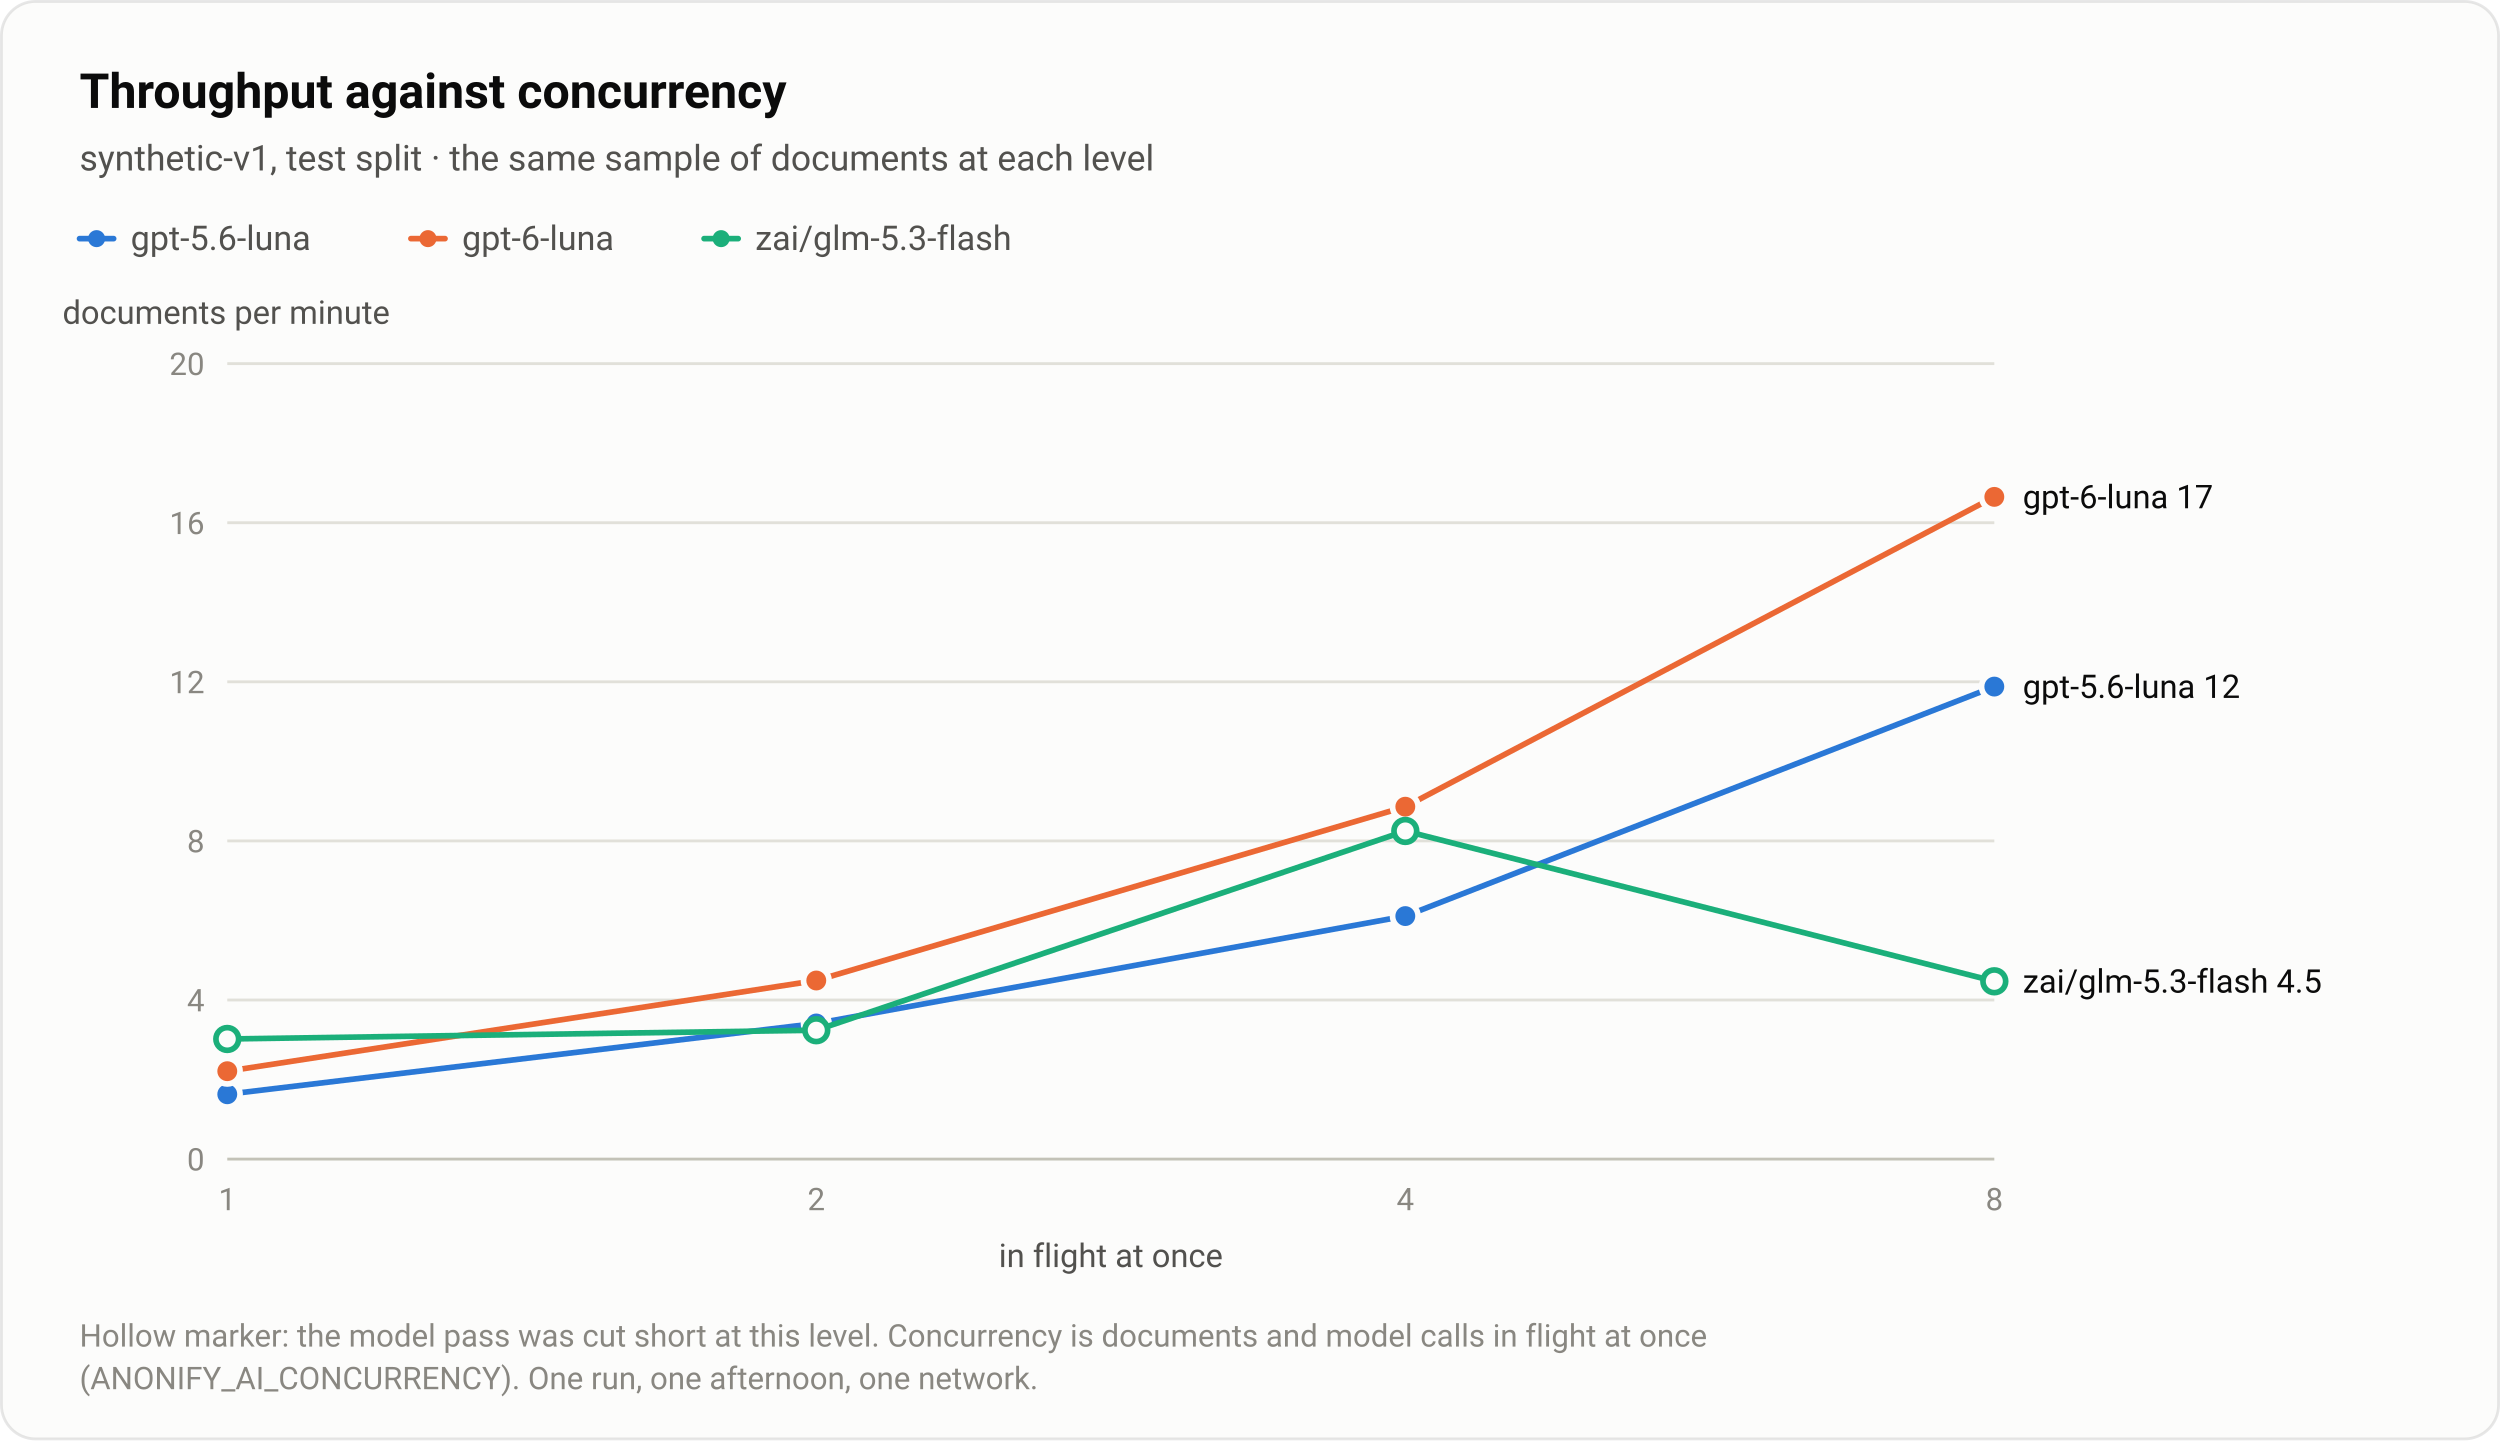
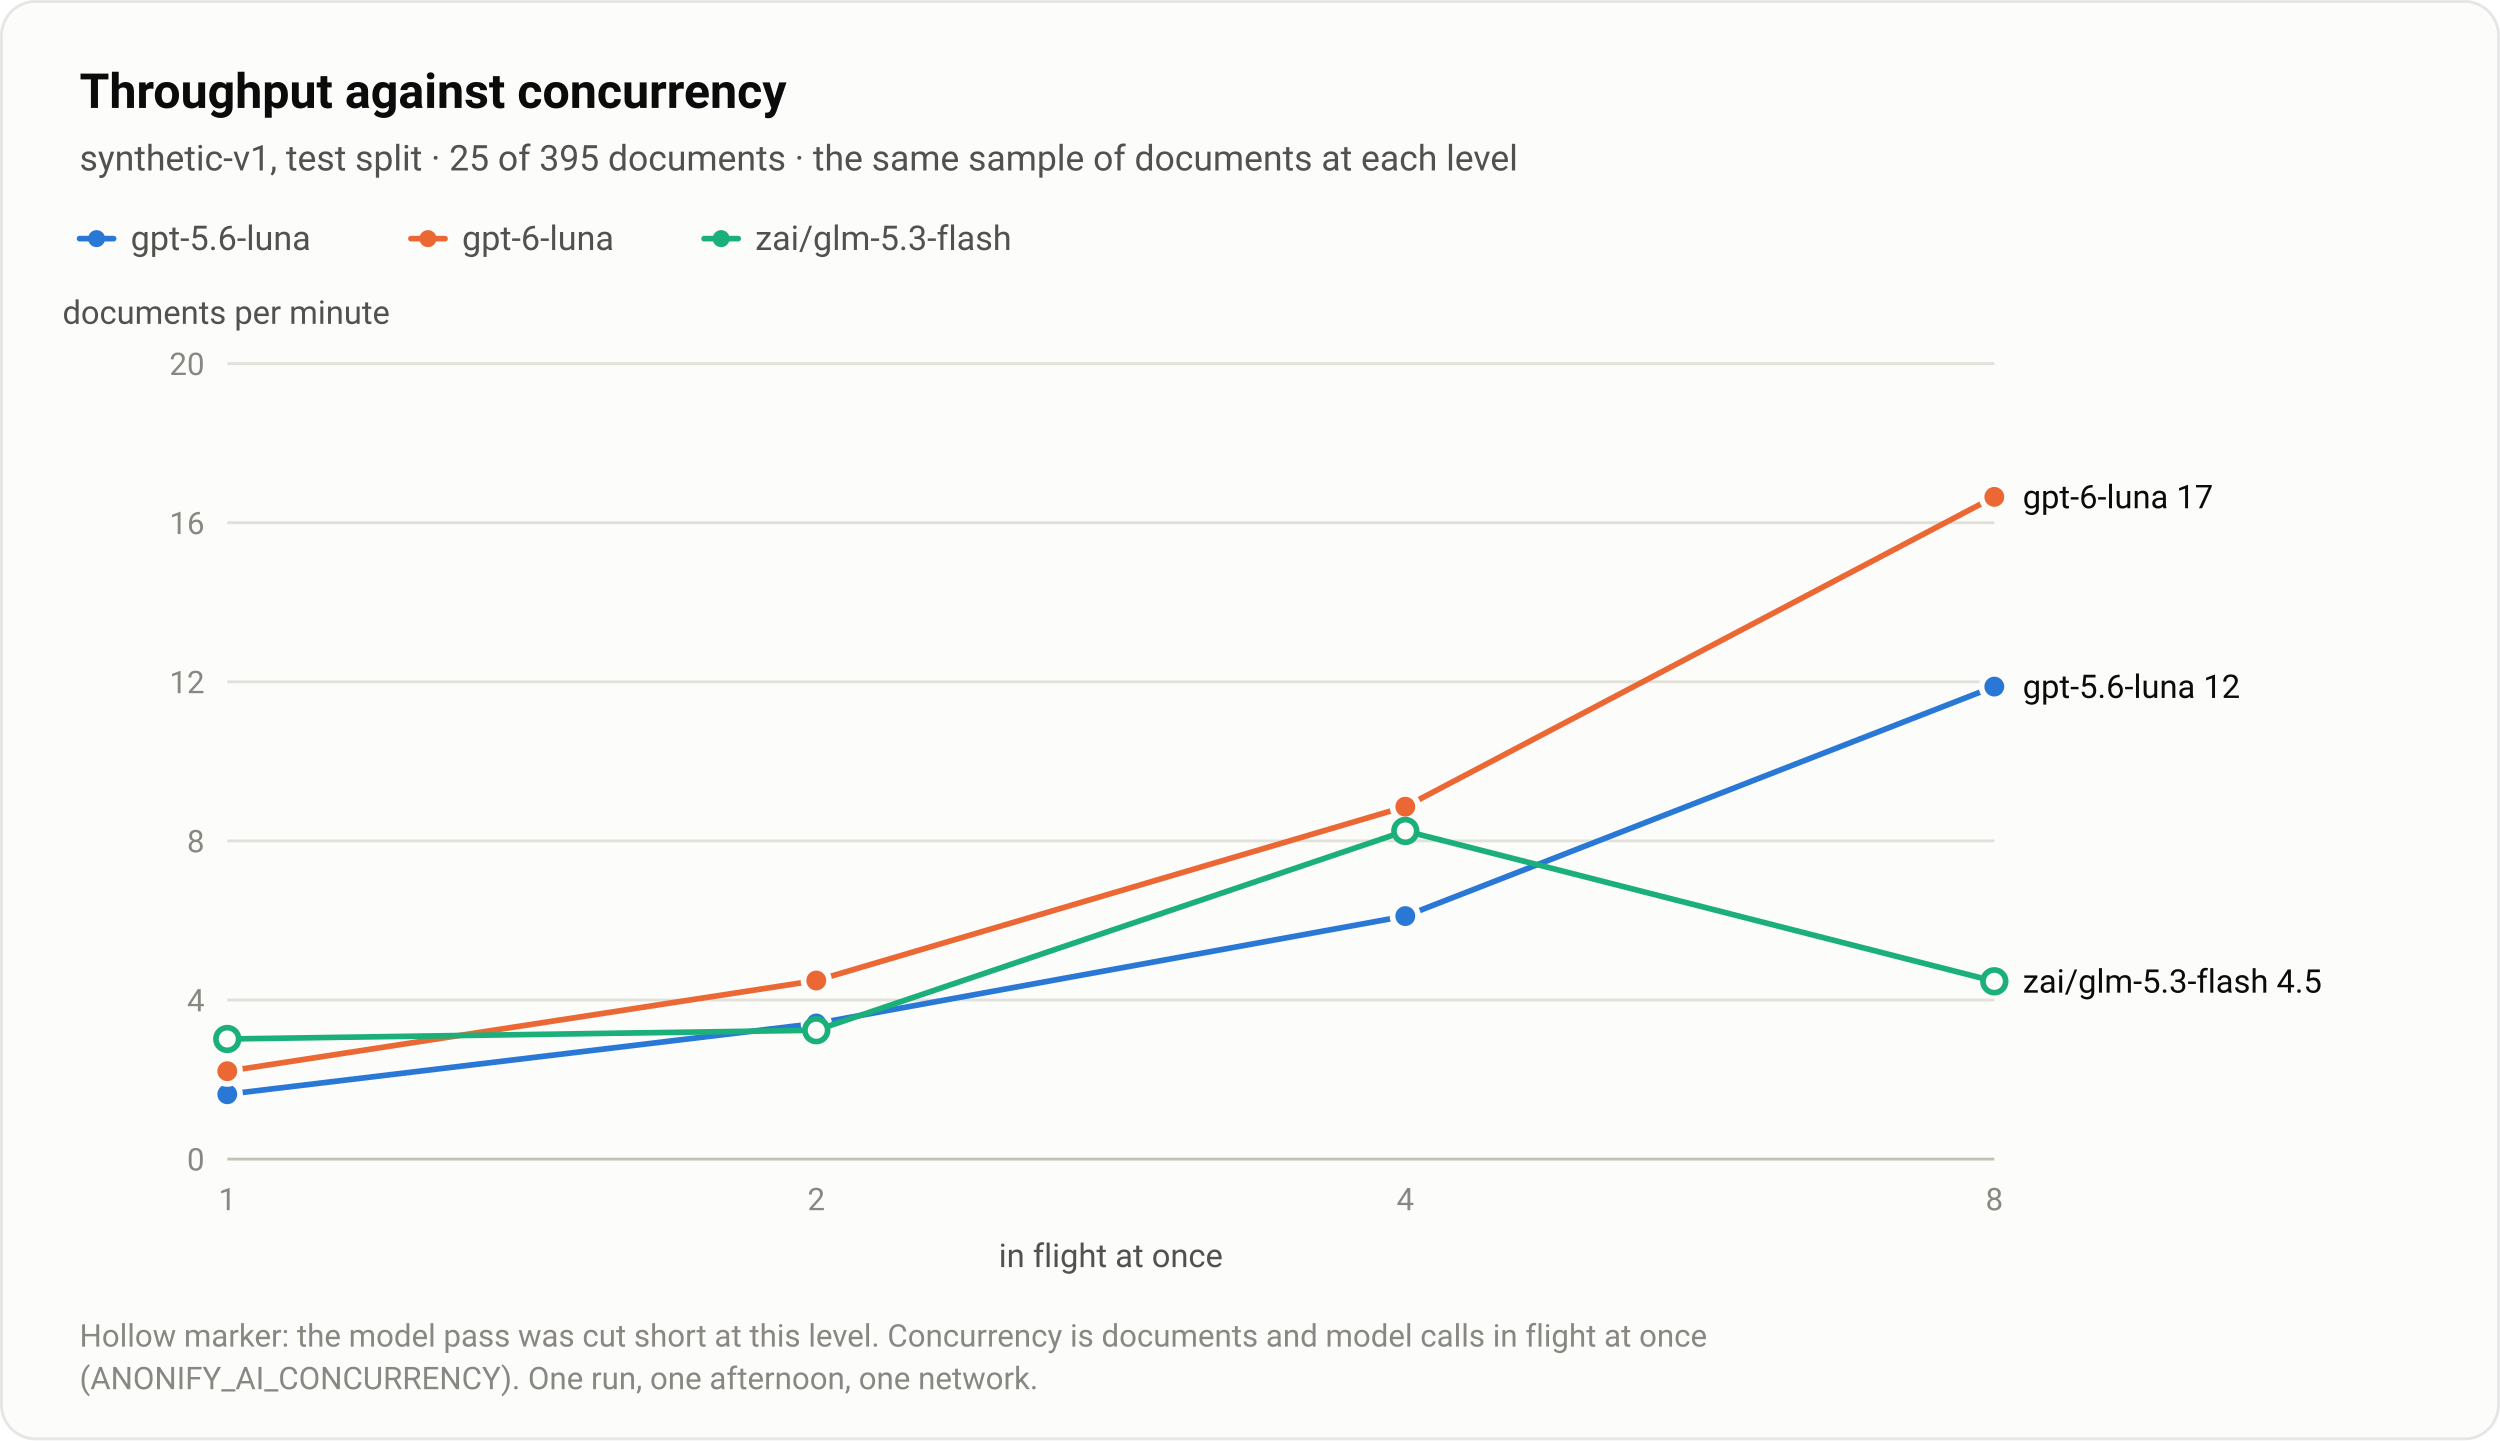
<svg xmlns="http://www.w3.org/2000/svg" width="880" height="507" viewBox="0 0 880 507" role="img" aria-labelledby="t d" font-family="system-ui, -apple-system, &quot;Segoe UI&quot;, Roboto, sans-serif">
  <rect x="0.5" y="0.5" width="879" height="506" rx="12" fill="#fcfcfb" stroke="rgba(11,11,11,0.10)" />
  <text x="28" y="38" font-size="17" font-weight="600" fill="#0b0b0b">Throughput against concurrency</text>
-   <text x="28" y="60" font-size="12.5" fill="#52514e">synthetic-v1, test split · the same sample of documents at each level</text>
+   <text x="28" y="60" font-size="12.5" fill="#52514e">synthetic-v1, test split · 25 of 395 documents · the same sample of documents at each level</text>
  <line x1="28" y1="84" x2="40" y2="84" stroke="#2a78d6" stroke-width="2" stroke-linecap="round" />
  <circle cx="34" cy="84" r="3" fill="#2a78d6" />
  <text x="46" y="88" font-size="12" fill="#52514e">gpt-5.6-luna</text>
  <line x1="144.64" y1="84" x2="156.64" y2="84" stroke="#eb6834" stroke-width="2" stroke-linecap="round" />
  <circle cx="150.64" cy="84" r="3" fill="#eb6834" />
  <text x="162.64" y="88" font-size="12" fill="#52514e">gpt-6-luna</text>
  <line x1="247.84" y1="84" x2="259.84" y2="84" stroke="#1baf7a" stroke-width="2" stroke-linecap="round" />
  <circle cx="253.84" cy="84" r="3" fill="#1baf7a" />
  <text x="265.84" y="88" font-size="12" fill="#52514e">zai/glm-5.3-flash</text>
  <line x1="80" y1="408" x2="702" y2="408" stroke="#c3c2b7" />
  <text x="72" y="412" font-size="11" fill="#898781" text-anchor="end">0</text>
  <line x1="80" y1="352" x2="702" y2="352" stroke="#e1e0d9" />
  <text x="72" y="356" font-size="11" fill="#898781" text-anchor="end">4</text>
  <line x1="80" y1="296" x2="702" y2="296" stroke="#e1e0d9" />
  <text x="72" y="300" font-size="11" fill="#898781" text-anchor="end">8</text>
  <line x1="80" y1="240" x2="702" y2="240" stroke="#e1e0d9" />
  <text x="72" y="244" font-size="11" fill="#898781" text-anchor="end">12</text>
  <line x1="80" y1="184" x2="702" y2="184" stroke="#e1e0d9" />
  <text x="72" y="188" font-size="11" fill="#898781" text-anchor="end">16</text>
  <line x1="80" y1="128" x2="702" y2="128" stroke="#e1e0d9" />
  <text x="72" y="132" font-size="11" fill="#898781" text-anchor="end">20</text>
  <text x="80" y="426" font-size="11" fill="#898781" text-anchor="middle">1</text>
  <text x="287.33" y="426" font-size="11" fill="#898781" text-anchor="middle">2</text>
  <text x="494.67" y="426" font-size="11" fill="#898781" text-anchor="middle">4</text>
  <text x="702" y="426" font-size="11" fill="#898781" text-anchor="middle">8</text>
  <text x="391" y="446" font-size="11.5" fill="#52514e" text-anchor="middle">in flight at once</text>
  <text x="22" y="114" font-size="11.5" fill="#52514e">documents per minute</text>
  <polyline points="80,385.18 287.33,360.26 494.67,322.46 702,241.68" fill="none" stroke="#2a78d6" stroke-width="2" stroke-linejoin="round" stroke-linecap="round" />
  <g>
    <circle cx="80" cy="385.18" r="12" fill="transparent" />
    <circle cx="80" cy="385.18" r="4.5" fill="#2a78d6" stroke="#fcfcfb" stroke-width="2" />
  </g>
  <g>
    <circle cx="287.33" cy="360.26" r="12" fill="transparent" />
    <circle cx="287.33" cy="360.26" r="4.5" fill="#2a78d6" stroke="#fcfcfb" stroke-width="2" />
  </g>
  <g>
    <circle cx="494.67" cy="322.46" r="12" fill="transparent" />
    <circle cx="494.67" cy="322.46" r="4.5" fill="#2a78d6" stroke="#fcfcfb" stroke-width="2" />
  </g>
  <g>
    <circle cx="702" cy="241.68" r="12" fill="transparent" />
    <circle cx="702" cy="241.68" r="4.5" fill="#2a78d6" stroke="#fcfcfb" stroke-width="2" />
  </g>
  <polyline points="80,377.06 287.33,345.14 494.67,283.96 702,174.9" fill="none" stroke="#eb6834" stroke-width="2" stroke-linejoin="round" stroke-linecap="round" />
  <g>
    <circle cx="80" cy="377.06" r="12" fill="transparent" />
    <circle cx="80" cy="377.06" r="4.5" fill="#eb6834" stroke="#fcfcfb" stroke-width="2" />
  </g>
  <g>
    <circle cx="287.33" cy="345.14" r="12" fill="transparent" />
    <circle cx="287.33" cy="345.14" r="4.5" fill="#eb6834" stroke="#fcfcfb" stroke-width="2" />
  </g>
  <g>
    <circle cx="494.67" cy="283.96" r="12" fill="transparent" />
    <circle cx="494.67" cy="283.96" r="4.5" fill="#eb6834" stroke="#fcfcfb" stroke-width="2" />
  </g>
  <g>
    <circle cx="702" cy="174.9" r="12" fill="transparent" />
    <circle cx="702" cy="174.9" r="4.5" fill="#eb6834" stroke="#fcfcfb" stroke-width="2" />
  </g>
  <polyline points="80,365.72 287.33,362.64 494.67,292.5 702,345.42" fill="none" stroke="#1baf7a" stroke-width="2" stroke-linejoin="round" stroke-linecap="round" />
  <g>
    <circle cx="80" cy="365.72" r="12" fill="transparent" />
    <circle cx="80" cy="365.72" r="4" fill="#fcfcfb" stroke="#1baf7a" stroke-width="2" />
  </g>
  <g>
    <circle cx="287.33" cy="362.64" r="12" fill="transparent" />
    <circle cx="287.33" cy="362.64" r="4" fill="#fcfcfb" stroke="#1baf7a" stroke-width="2" />
  </g>
  <g>
    <circle cx="494.67" cy="292.5" r="12" fill="transparent" />
    <circle cx="494.67" cy="292.5" r="4" fill="#fcfcfb" stroke="#1baf7a" stroke-width="2" />
  </g>
  <g>
    <circle cx="702" cy="345.42" r="12" fill="transparent" />
    <circle cx="702" cy="345.42" r="4" fill="#fcfcfb" stroke="#1baf7a" stroke-width="2" />
  </g>
  <text x="712" y="178.9" font-size="11.5" fill="#0b0b0b">gpt-6-luna  17</text>
  <text x="712" y="245.68" font-size="11.5" fill="#0b0b0b">gpt-5.6-luna  12</text>
  <text x="712" y="349.42" font-size="11.5" fill="#0b0b0b">zai/glm-5.3-flash  4.5</text>
  <text x="28" y="474" font-size="11" fill="#898781">Hollow marker: the model pass was cut short at this level. Concurrency is documents and model calls in flight at once</text>
  <text x="28" y="489" font-size="11" fill="#898781">(ANONIFY_AI_CONCURRENCY). One run, one afternoon, one network.</text>
</svg>
